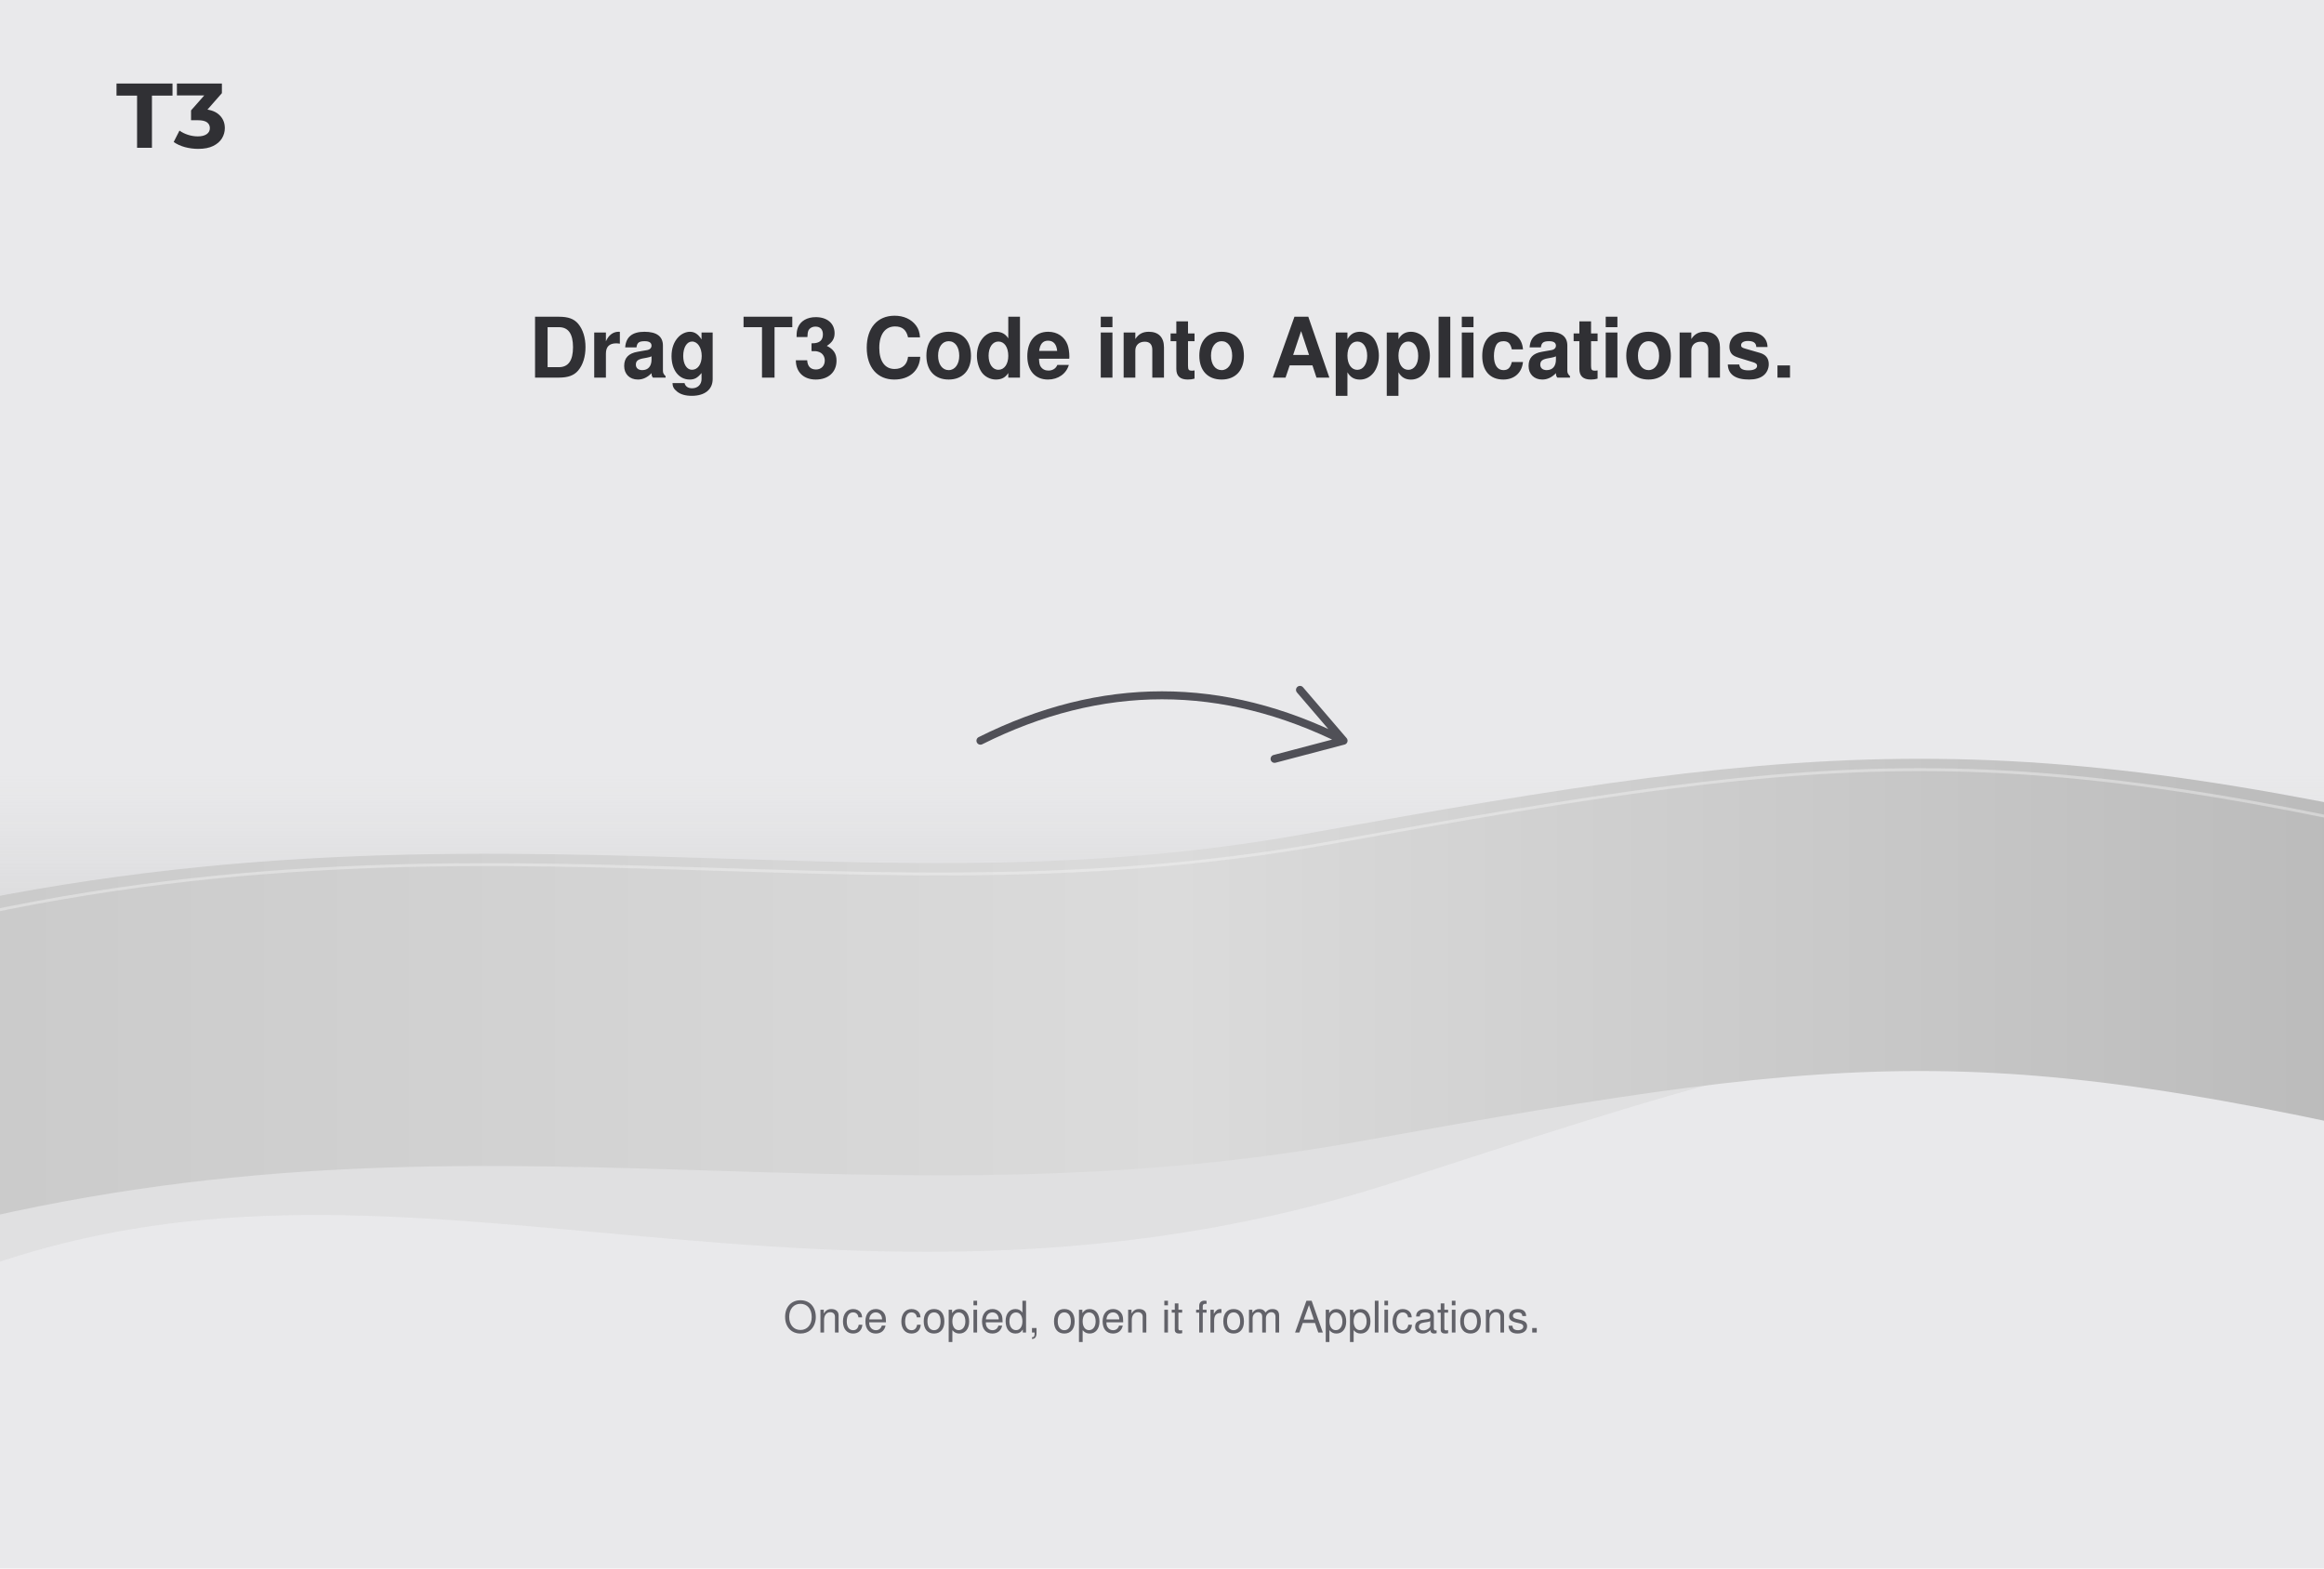
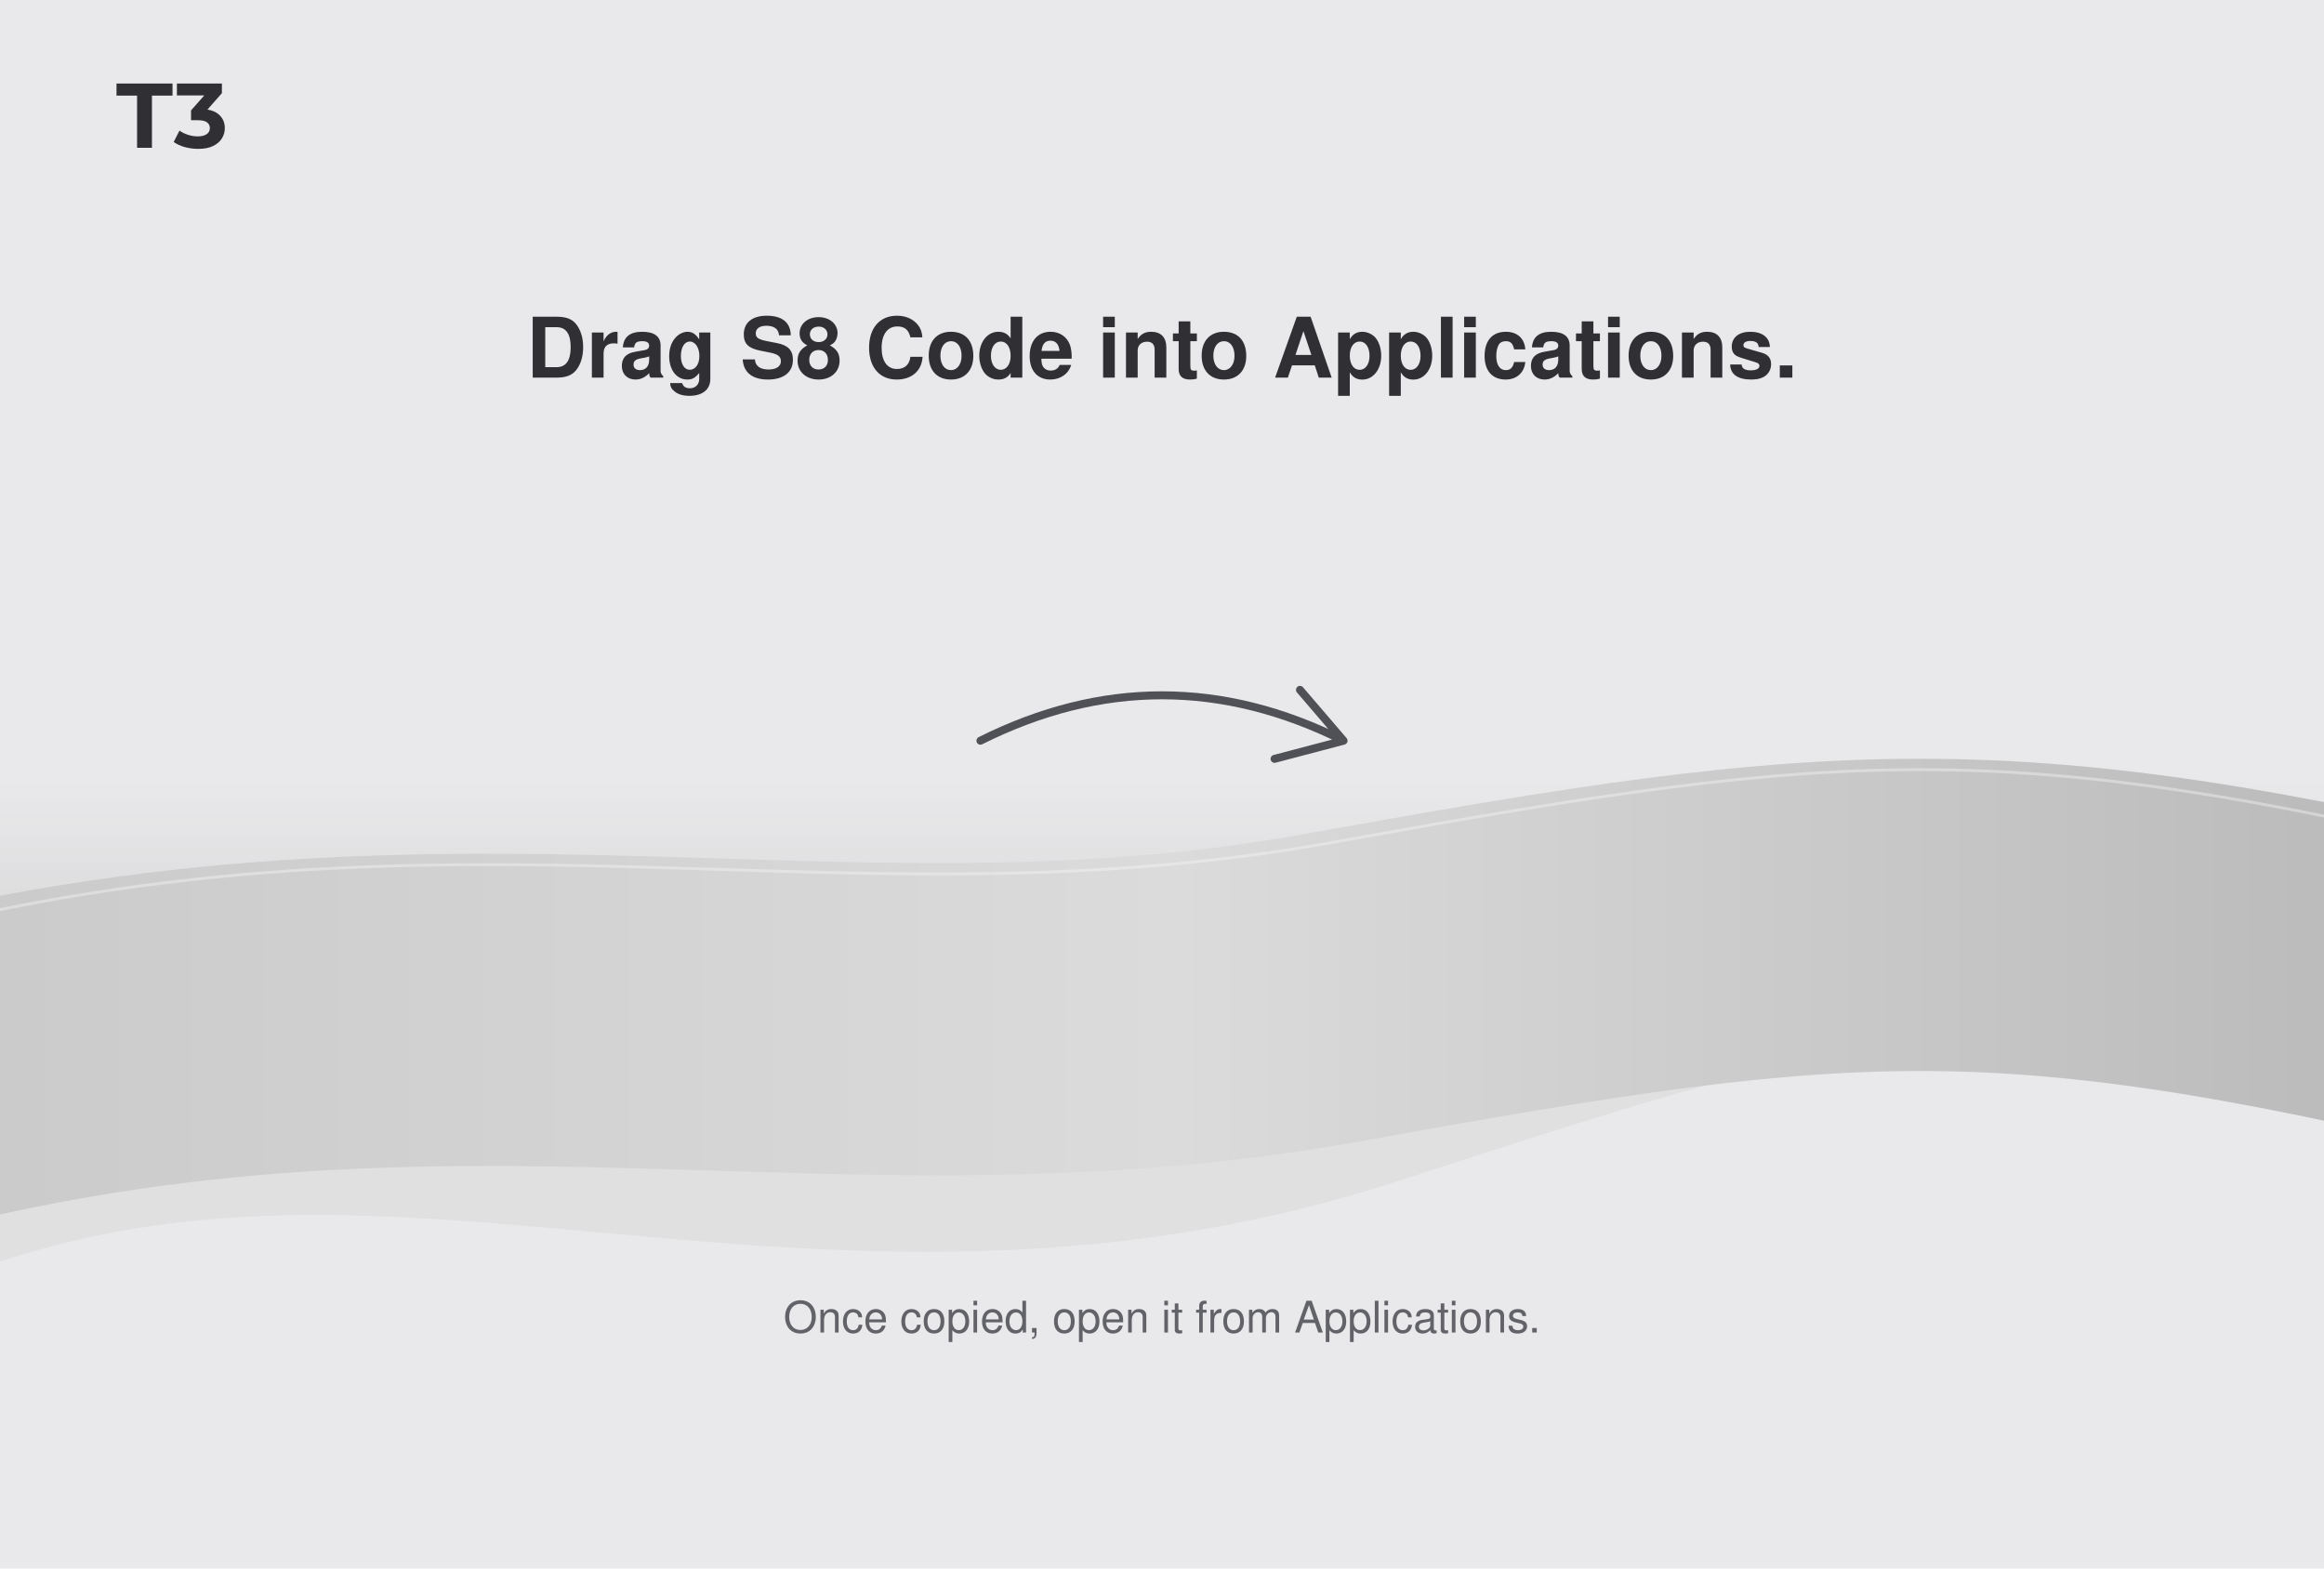
<svg xmlns="http://www.w3.org/2000/svg" width="1280" height="864" viewBox="0 0 640 432">
  <defs>
    <linearGradient id="veil" x1="0" y1="0" x2="0" y2="1">
      <stop stop-color="#B7B7B7" stop-opacity="0" />
      <stop offset=".55" stop-color="#A5A5A5" stop-opacity=".24" />
      <stop offset="1" stop-color="#D1D1D1" stop-opacity=".4" />
    </linearGradient>
    <linearGradient id="silk" x1="0" y1="0" x2="1" y2="0">
      <stop stop-color="#C8C8C8" />
      <stop offset=".5" stop-color="#DBDBDB" />
      <stop offset="1" stop-color="#B5B5B5" />
    </linearGradient>
  </defs>
  <rect width="640" height="432" fill="#E9E9EB" />
  <path d="M-60 293C95 220 214 304 362 256S559 191 707 257" stroke="url(#veil)" stroke-width="146" fill="none" opacity="1" stroke-linecap="round" stroke-linejoin="round" />
  <path d="M-60 306C113 252 223 298 367 272S553 242 707 280" stroke="url(#silk)" stroke-width="86" fill="none" opacity="1" stroke-linecap="round" stroke-linejoin="round" />
  <path d="M-60 266C113 212 223 258 367 232S553 202 707 240" stroke="#F5F5F5" stroke-width="0.8" fill="none" opacity="0.42" stroke-linecap="round" stroke-linejoin="round" />
  <svg x="32" y="23" width="30" height="18" viewBox="15.531 37 94.394 56.96" fill="#303034">
    <path d="M33.451 93V47.56H15.531V37H64.331V47.56H46.411V93H33.451ZM86.725 93.96C82.832 93.96 78.965 93.453 75.125 92.44C71.285 91.373 68.032 89.88 65.365 87.96L70.405 78.04C72.539 79.587 75.019 80.813 77.845 81.72C80.672 82.627 83.525 83.08 86.405 83.08C89.659 83.08 92.219 82.44 94.085 81.16C95.952 79.88 96.885 78.12 96.885 75.88C96.885 73.747 96.059 72.067 94.405 70.84C92.752 69.613 90.085 69 86.405 69H80.485V60.44L96.085 42.76L97.525 47.4H68.165V37H107.365V45.4L91.845 63.08L85.285 59.32H89.045C95.925 59.32 101.125 60.867 104.645 63.96C108.165 67.053 109.925 71.027 109.925 75.88C109.925 79.027 109.099 81.987 107.445 84.76C105.792 87.48 103.259 89.693 99.845 91.4C96.432 93.107 92.059 93.96 86.725 93.96Z" />
  </svg>
-   <text x="320" y="104" fill="#303034" font-family="Helvetica" font-size="23" font-weight="700" text-anchor="middle">Drag T3 Code into Applications.</text>
+   <text x="320" y="104" fill="#303034" font-family="Helvetica" font-size="23" font-weight="700" text-anchor="middle">Drag S8 Code into Applications.</text>
  <path d="M270 204Q320 179 370 204M358 190L370 204L351 209" stroke="#505057" stroke-width="2.2" fill="none" opacity="1" stroke-linecap="round" stroke-linejoin="round" />
  <text x="320" y="367" fill="#626269" font-family="Helvetica" font-size="12" font-weight="400" text-anchor="middle">Once copied, open it from Applications.</text>
</svg>
